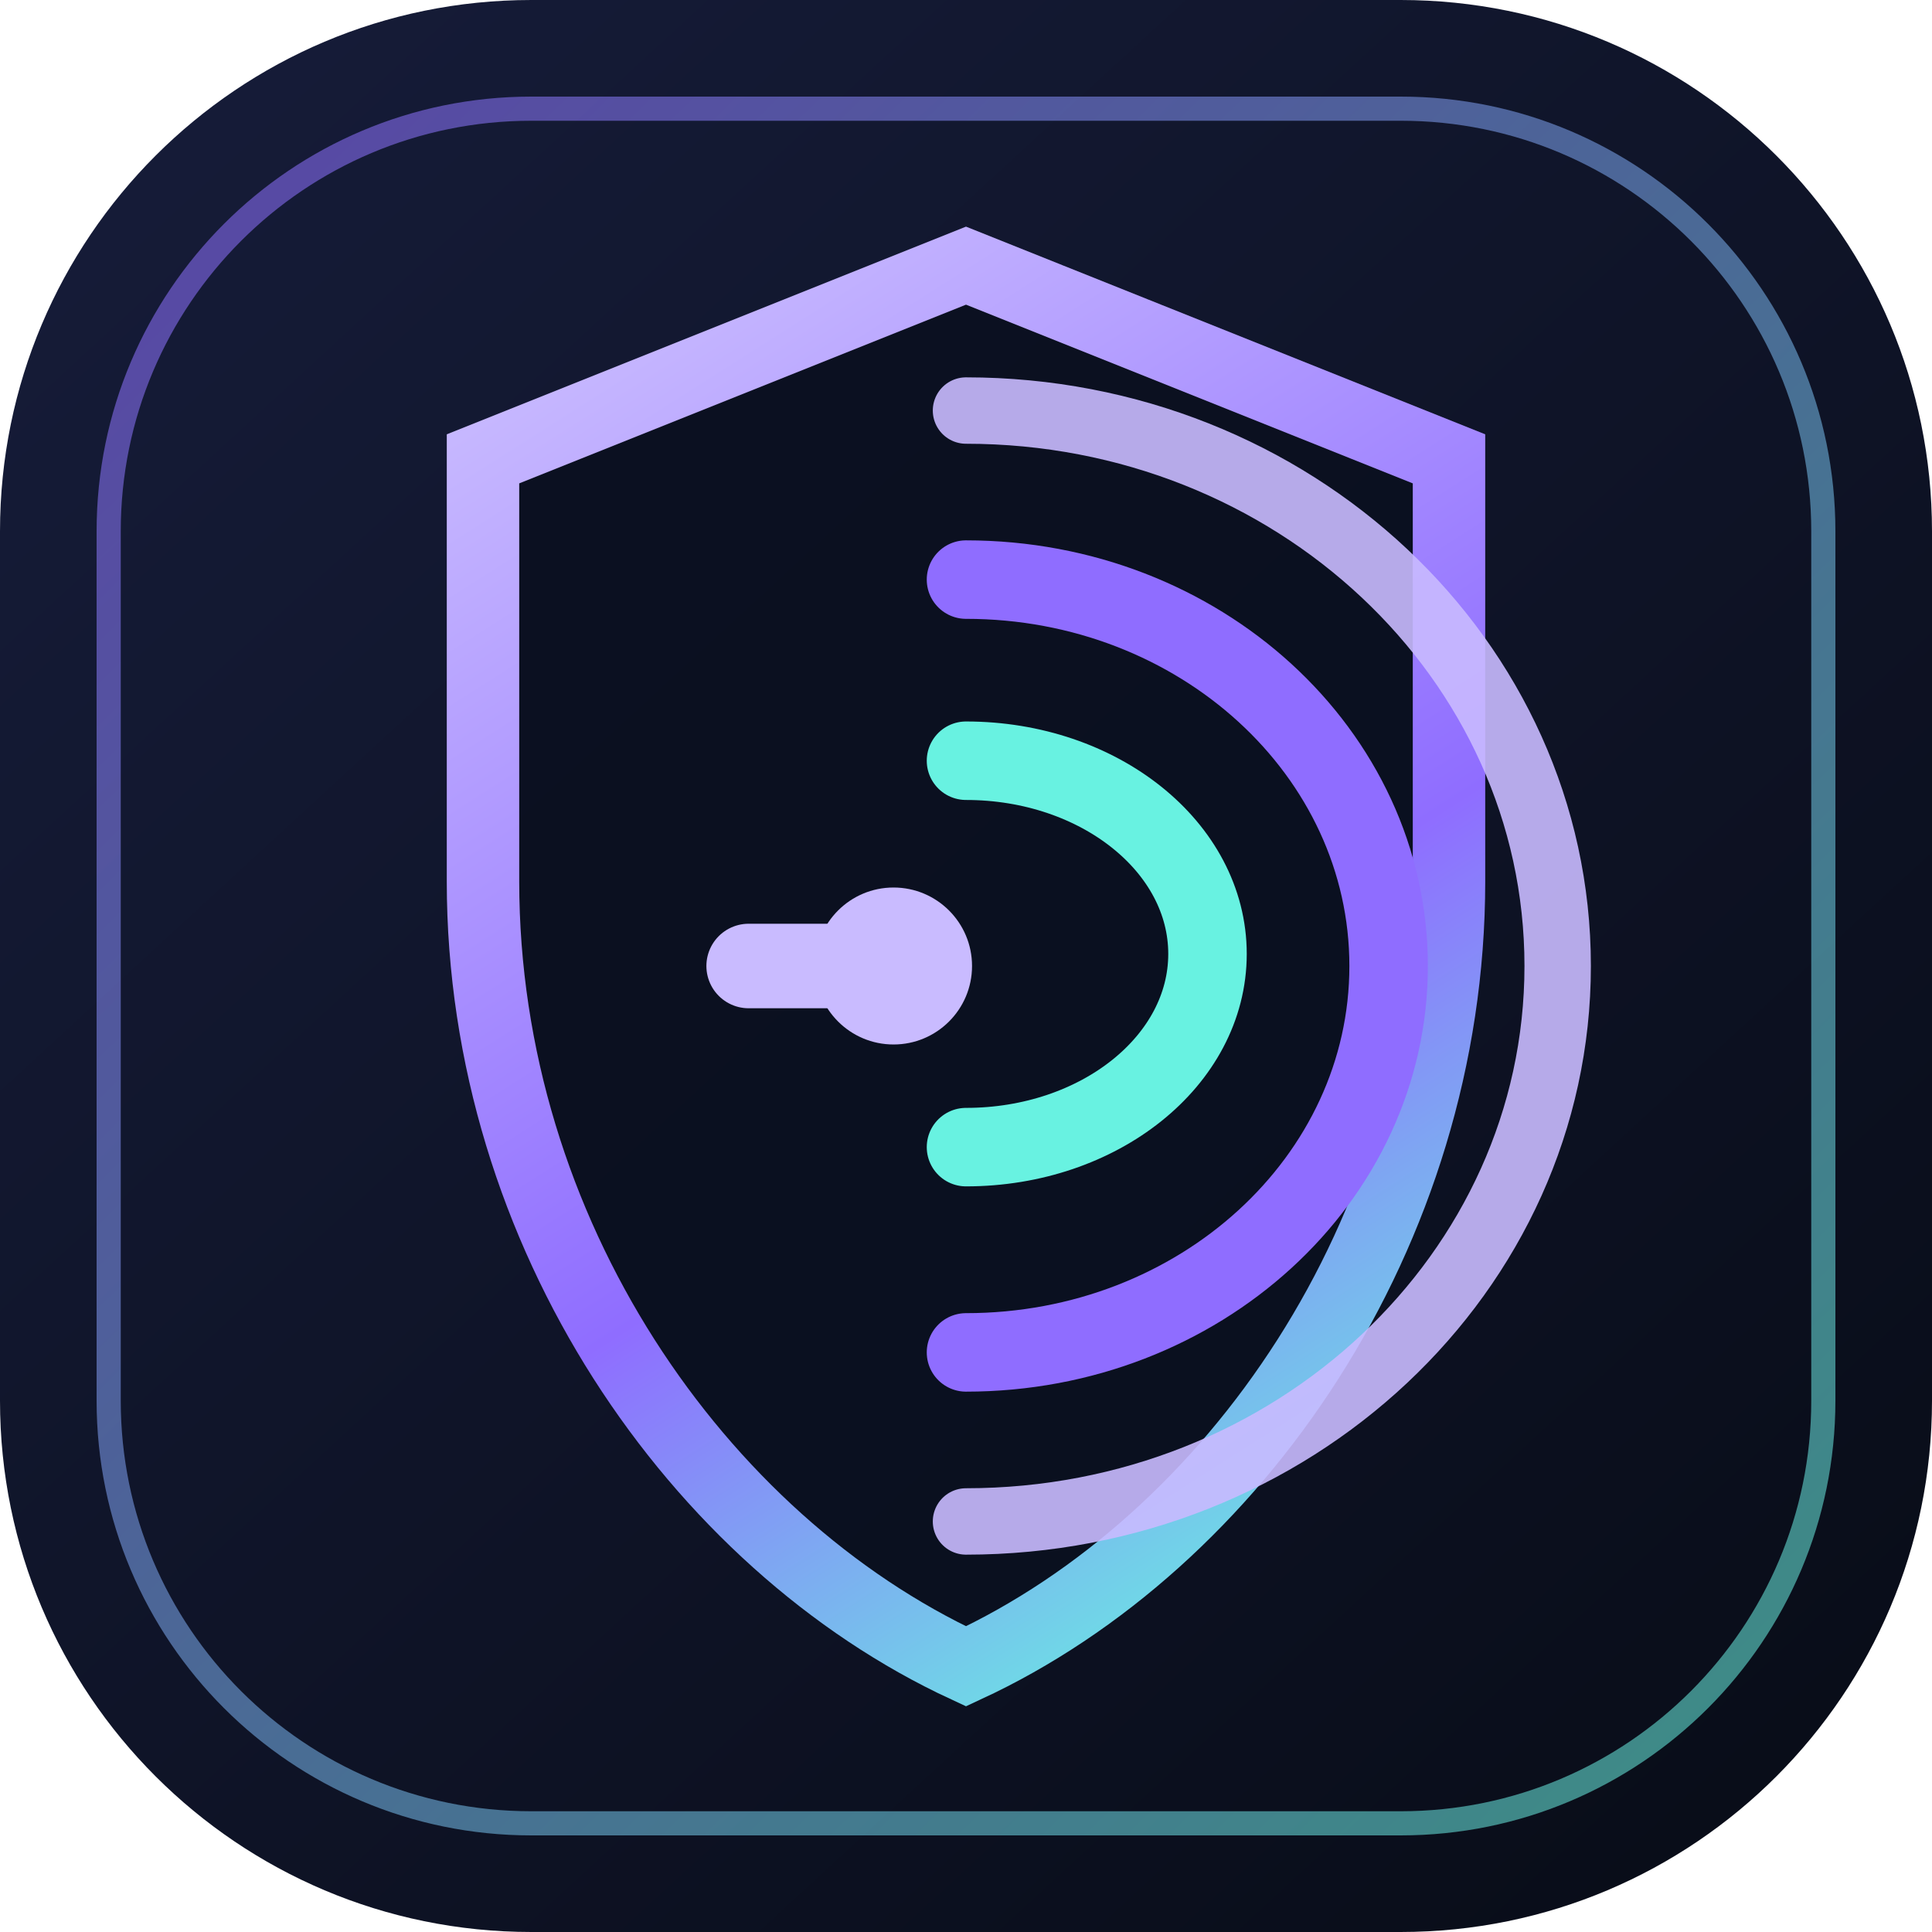
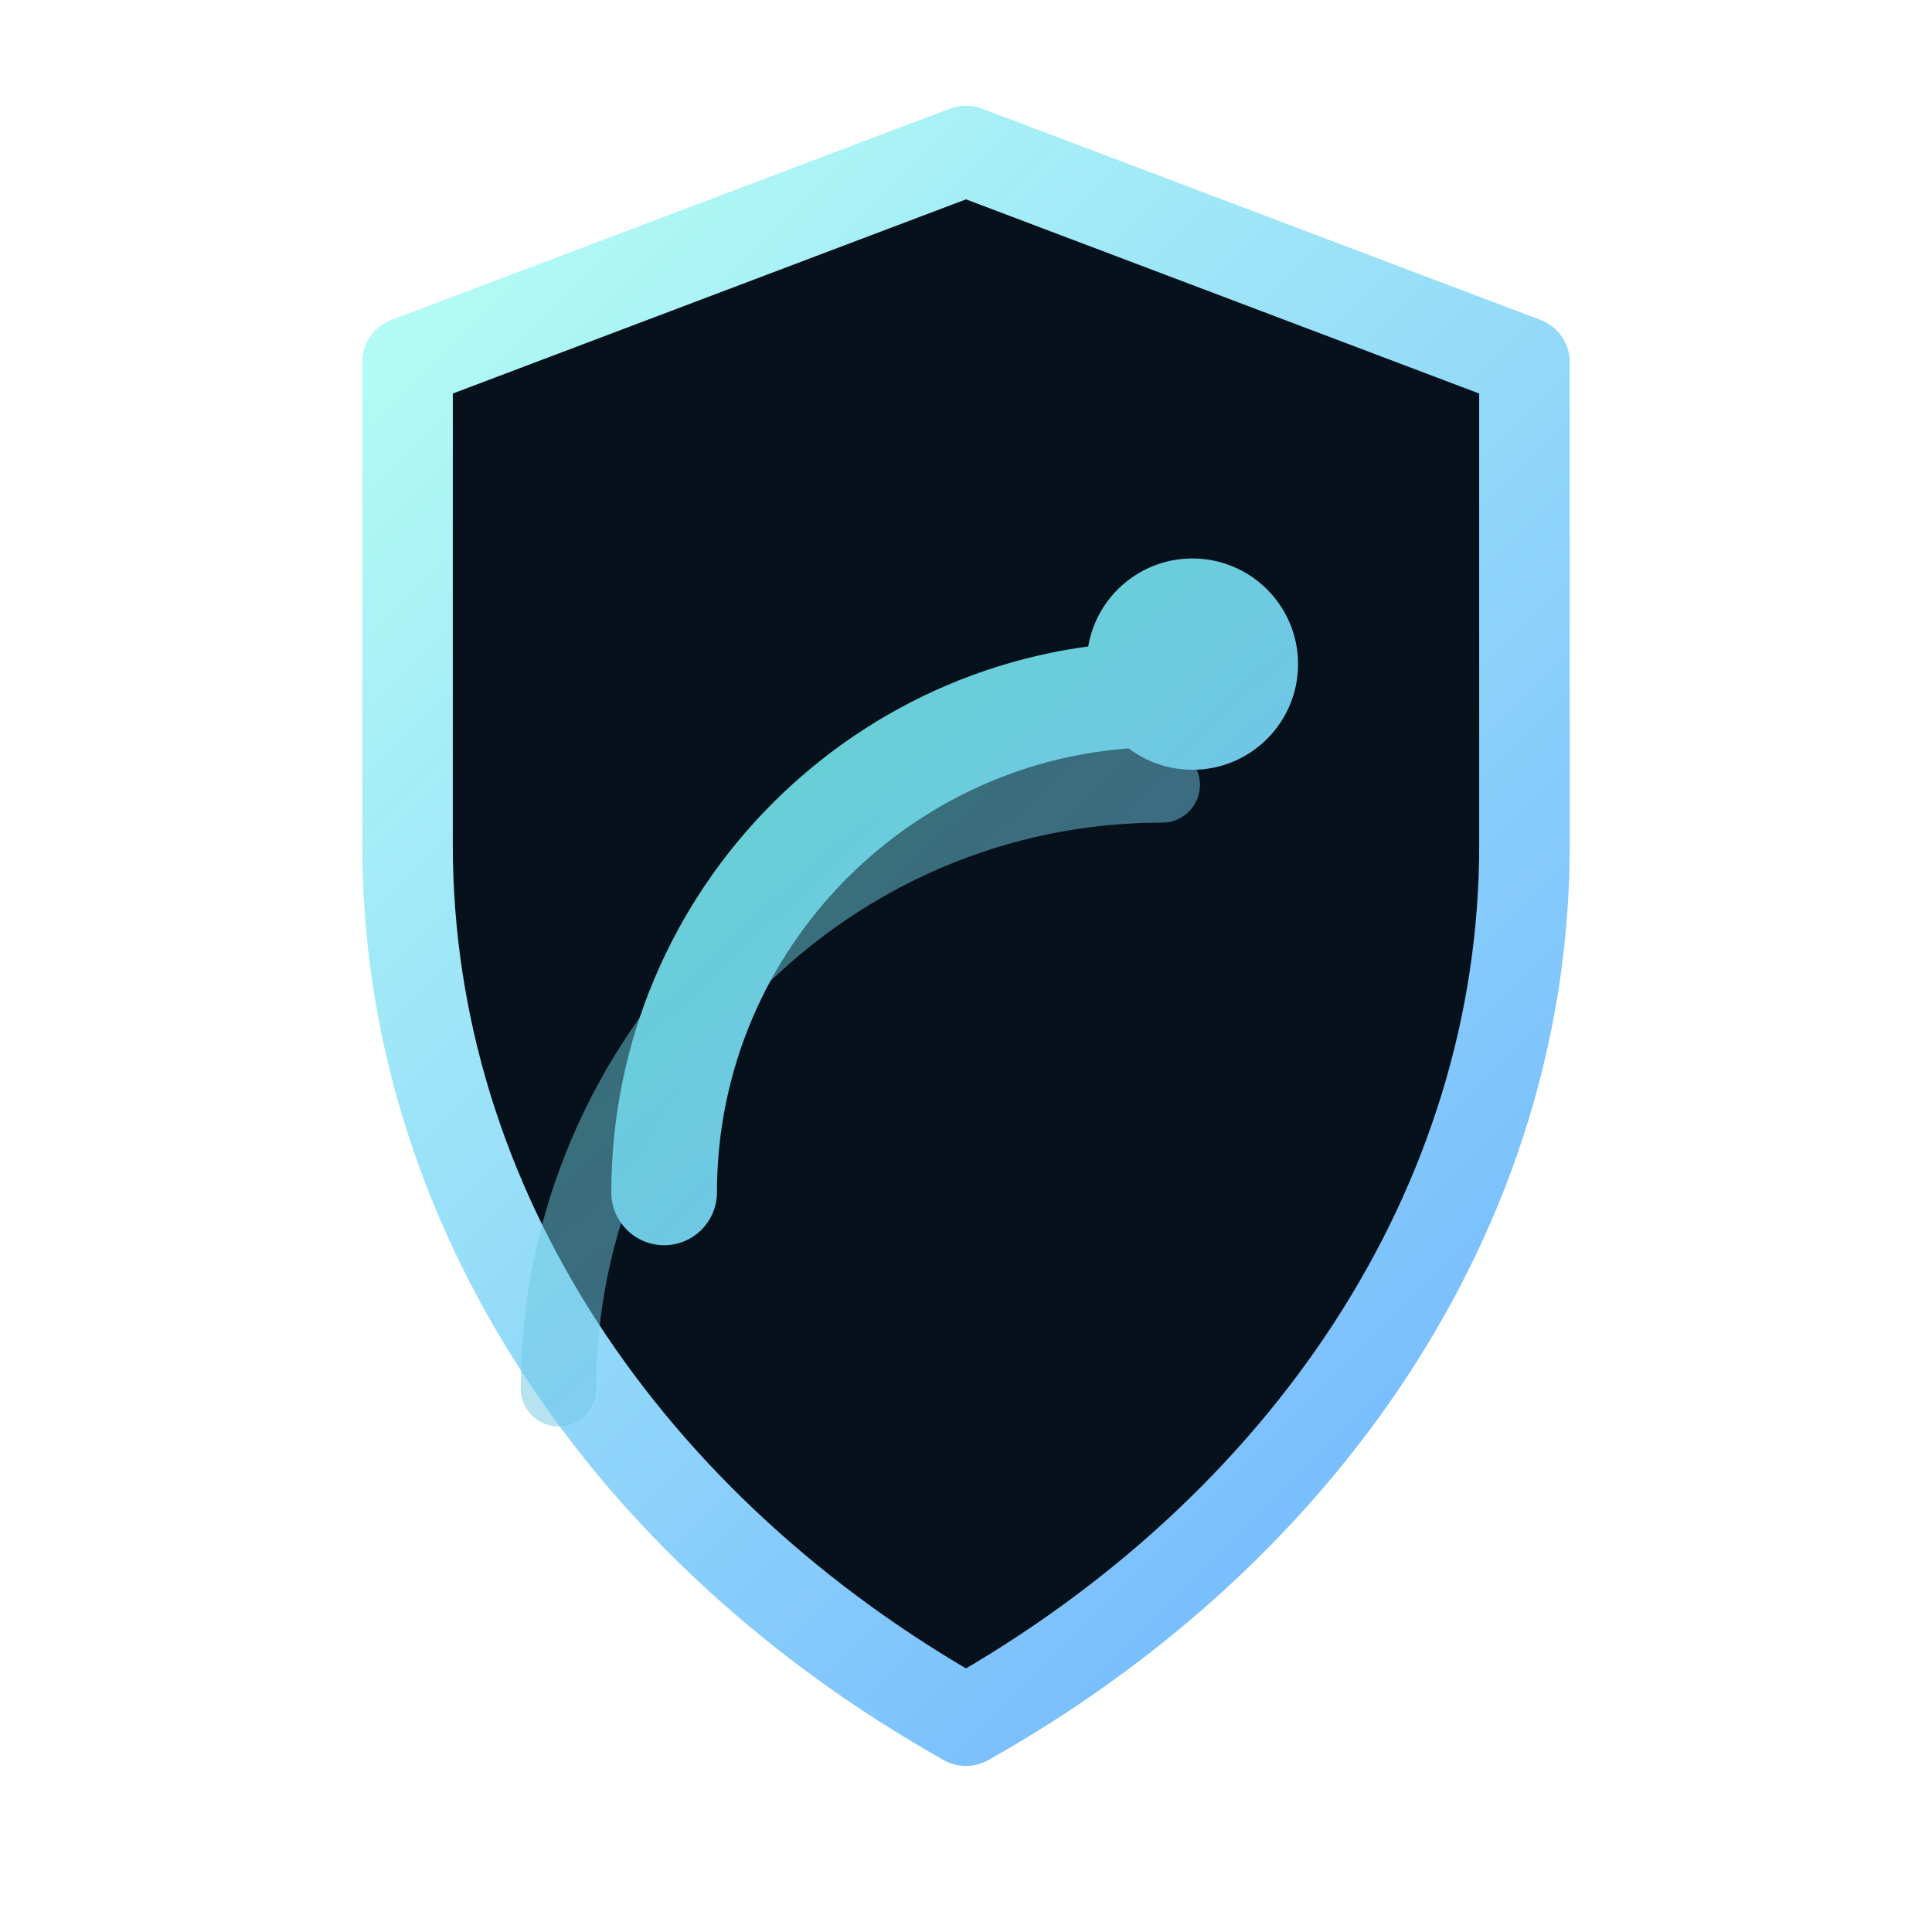
- <svg xmlns="http://www.w3.org/2000/svg" width="160" height="160" viewBox="0 0 160 160" fill="none">
-   <rect width="160" height="160" rx="44" fill="url(#paint0_linear)" />
-   <rect x="9" y="9" width="142" height="142" rx="35" stroke="url(#paint1_linear)" stroke-opacity="0.55" stroke-width="2" />
-   <path d="M80 22L120 38V73C120 102.1 102.2 127.7 80 138C57.8 127.7 40 102.1 40 73V38L80 22Z" fill="#0B1020" fill-opacity="0.9" stroke="url(#paint2_linear)" stroke-width="6" />
-   <circle cx="74" cy="80" r="6.5" fill="#C9BBFF" />
-   <path d="M62 80H74" stroke="#C9BBFF" stroke-width="7" stroke-linecap="round" />
-   <path d="M80 63C91.046 63 100 70.163 100 79C100 87.837 91.046 95 80 95" stroke="#68F2E1" stroke-width="6.5" stroke-linecap="round" />
-   <path d="M80 48C99.33 48 115 62.328 115 80C115 97.672 99.33 112 80 112" stroke="#8F6DFF" stroke-width="6.5" stroke-linecap="round" />
-   <path d="M80 34C107.062 34 129 54.595 129 80C129 105.405 107.062 126 80 126" stroke="#C9BBFF" stroke-opacity="0.9" stroke-width="5.5" stroke-linecap="round" />
+ <svg xmlns="http://www.w3.org/2000/svg" width="128" height="128" viewBox="0 0 128 128" fill="none">
  <defs>
-     <linearGradient id="paint0_linear" x1="17" y1="11" x2="144" y2="149" gradientUnits="userSpaceOnUse">
-       <stop stop-color="#151B37" />
-       <stop offset="1" stop-color="#090D19" />
+     <linearGradient id="sg-frame" x1="20" y1="18" x2="112" y2="110" gradientUnits="userSpaceOnUse">
+       <stop stop-color="#B6FFF4" />
+       <stop offset="1" stop-color="#6BAFFF" />
    </linearGradient>
-     <linearGradient id="paint1_linear" x1="16" y1="16" x2="142" y2="144" gradientUnits="userSpaceOnUse">
-       <stop stop-color="#8F6DFF" />
-       <stop offset="1" stop-color="#68F2E1" />
-     </linearGradient>
-     <linearGradient id="paint2_linear" x1="47" y1="26" x2="115" y2="133" gradientUnits="userSpaceOnUse">
-       <stop stop-color="#C9BBFF" />
-       <stop offset="0.58" stop-color="#8F6DFF" />
-       <stop offset="1" stop-color="#68F2E1" />
+     <linearGradient id="sg-core" x1="40" y1="34" x2="90" y2="88" gradientUnits="userSpaceOnUse">
+       <stop stop-color="#5FD8C6" />
+       <stop offset="1" stop-color="#7EB9FF" />
    </linearGradient>
  </defs>
+   <path d="M64 10L101 24V56C101 80 86.4 101.4 64 114C41.6 101.4 27 80 27 56V24L64 10Z" fill="#07111B" stroke="url(#sg-frame)" stroke-width="6" stroke-linejoin="round" />
+   <path d="M44 79C44 60.8 58.8 46 77 46" stroke="url(#sg-core)" stroke-width="7" stroke-linecap="round" />
+   <path d="M37 92C37 70 55 52 77 52" stroke="url(#sg-core)" stroke-opacity="0.5" stroke-width="5" stroke-linecap="round" />
+   <circle cx="79" cy="44" r="7" fill="url(#sg-core)" />
</svg>
